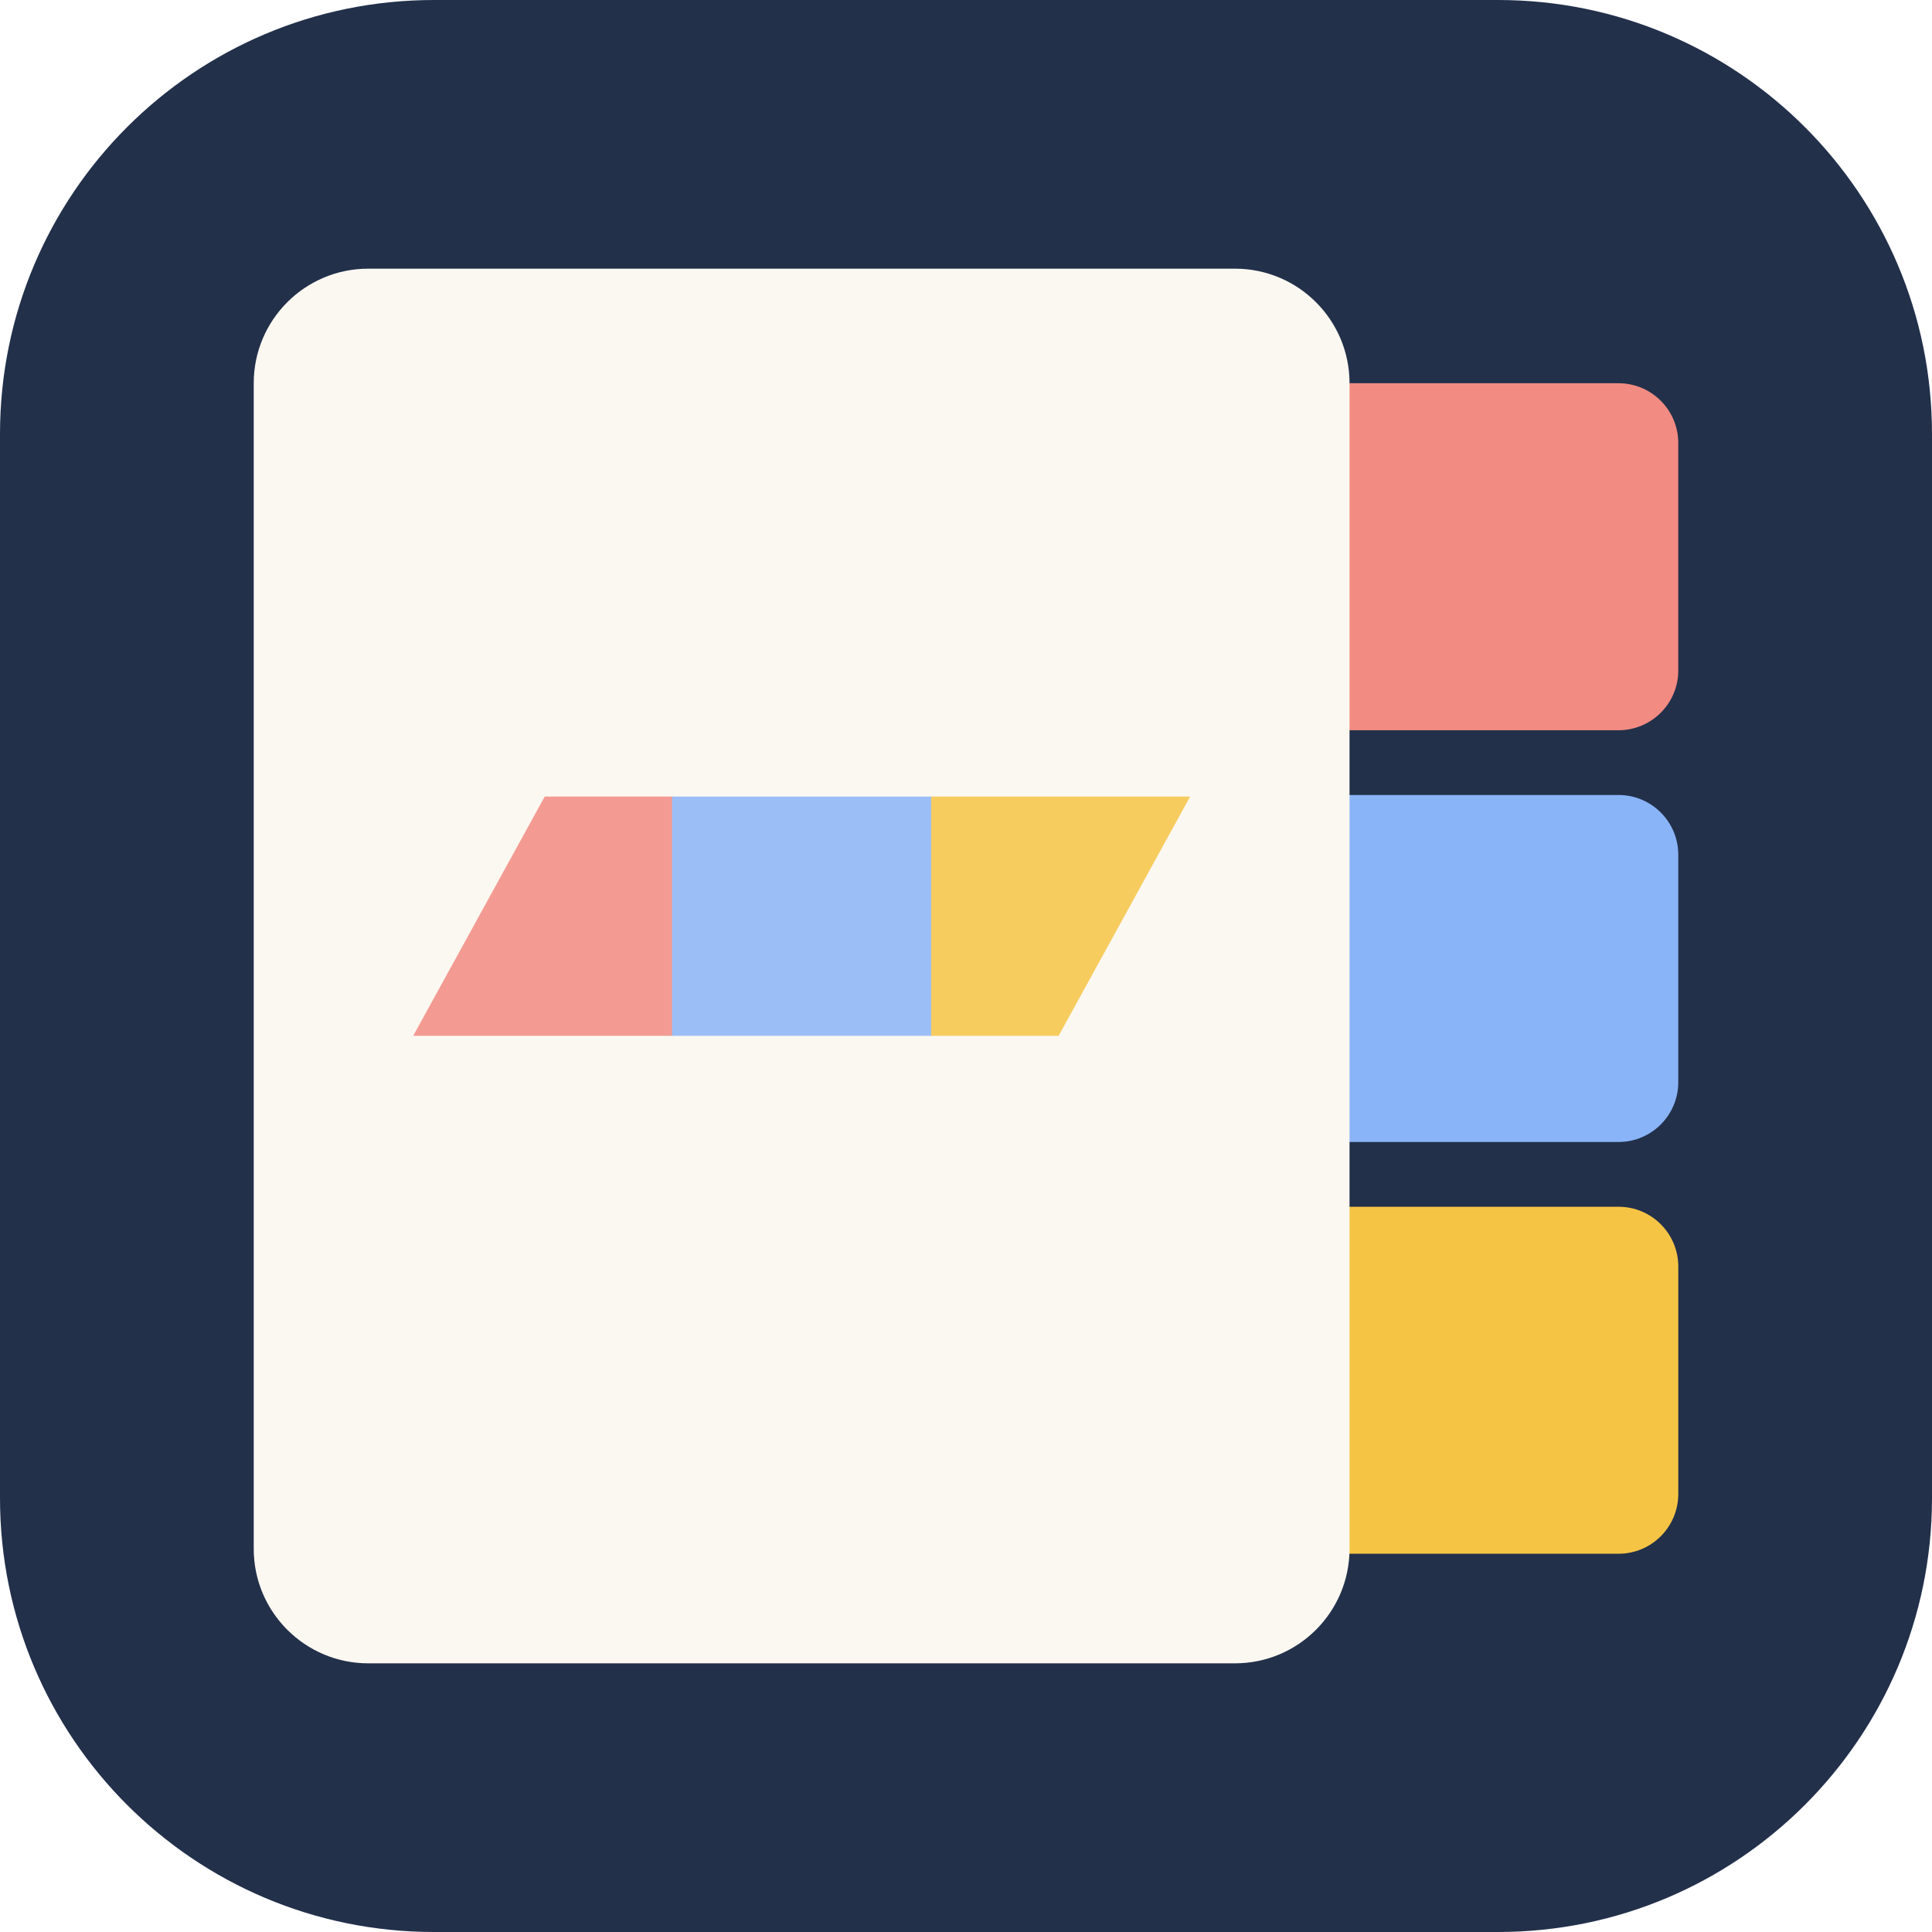
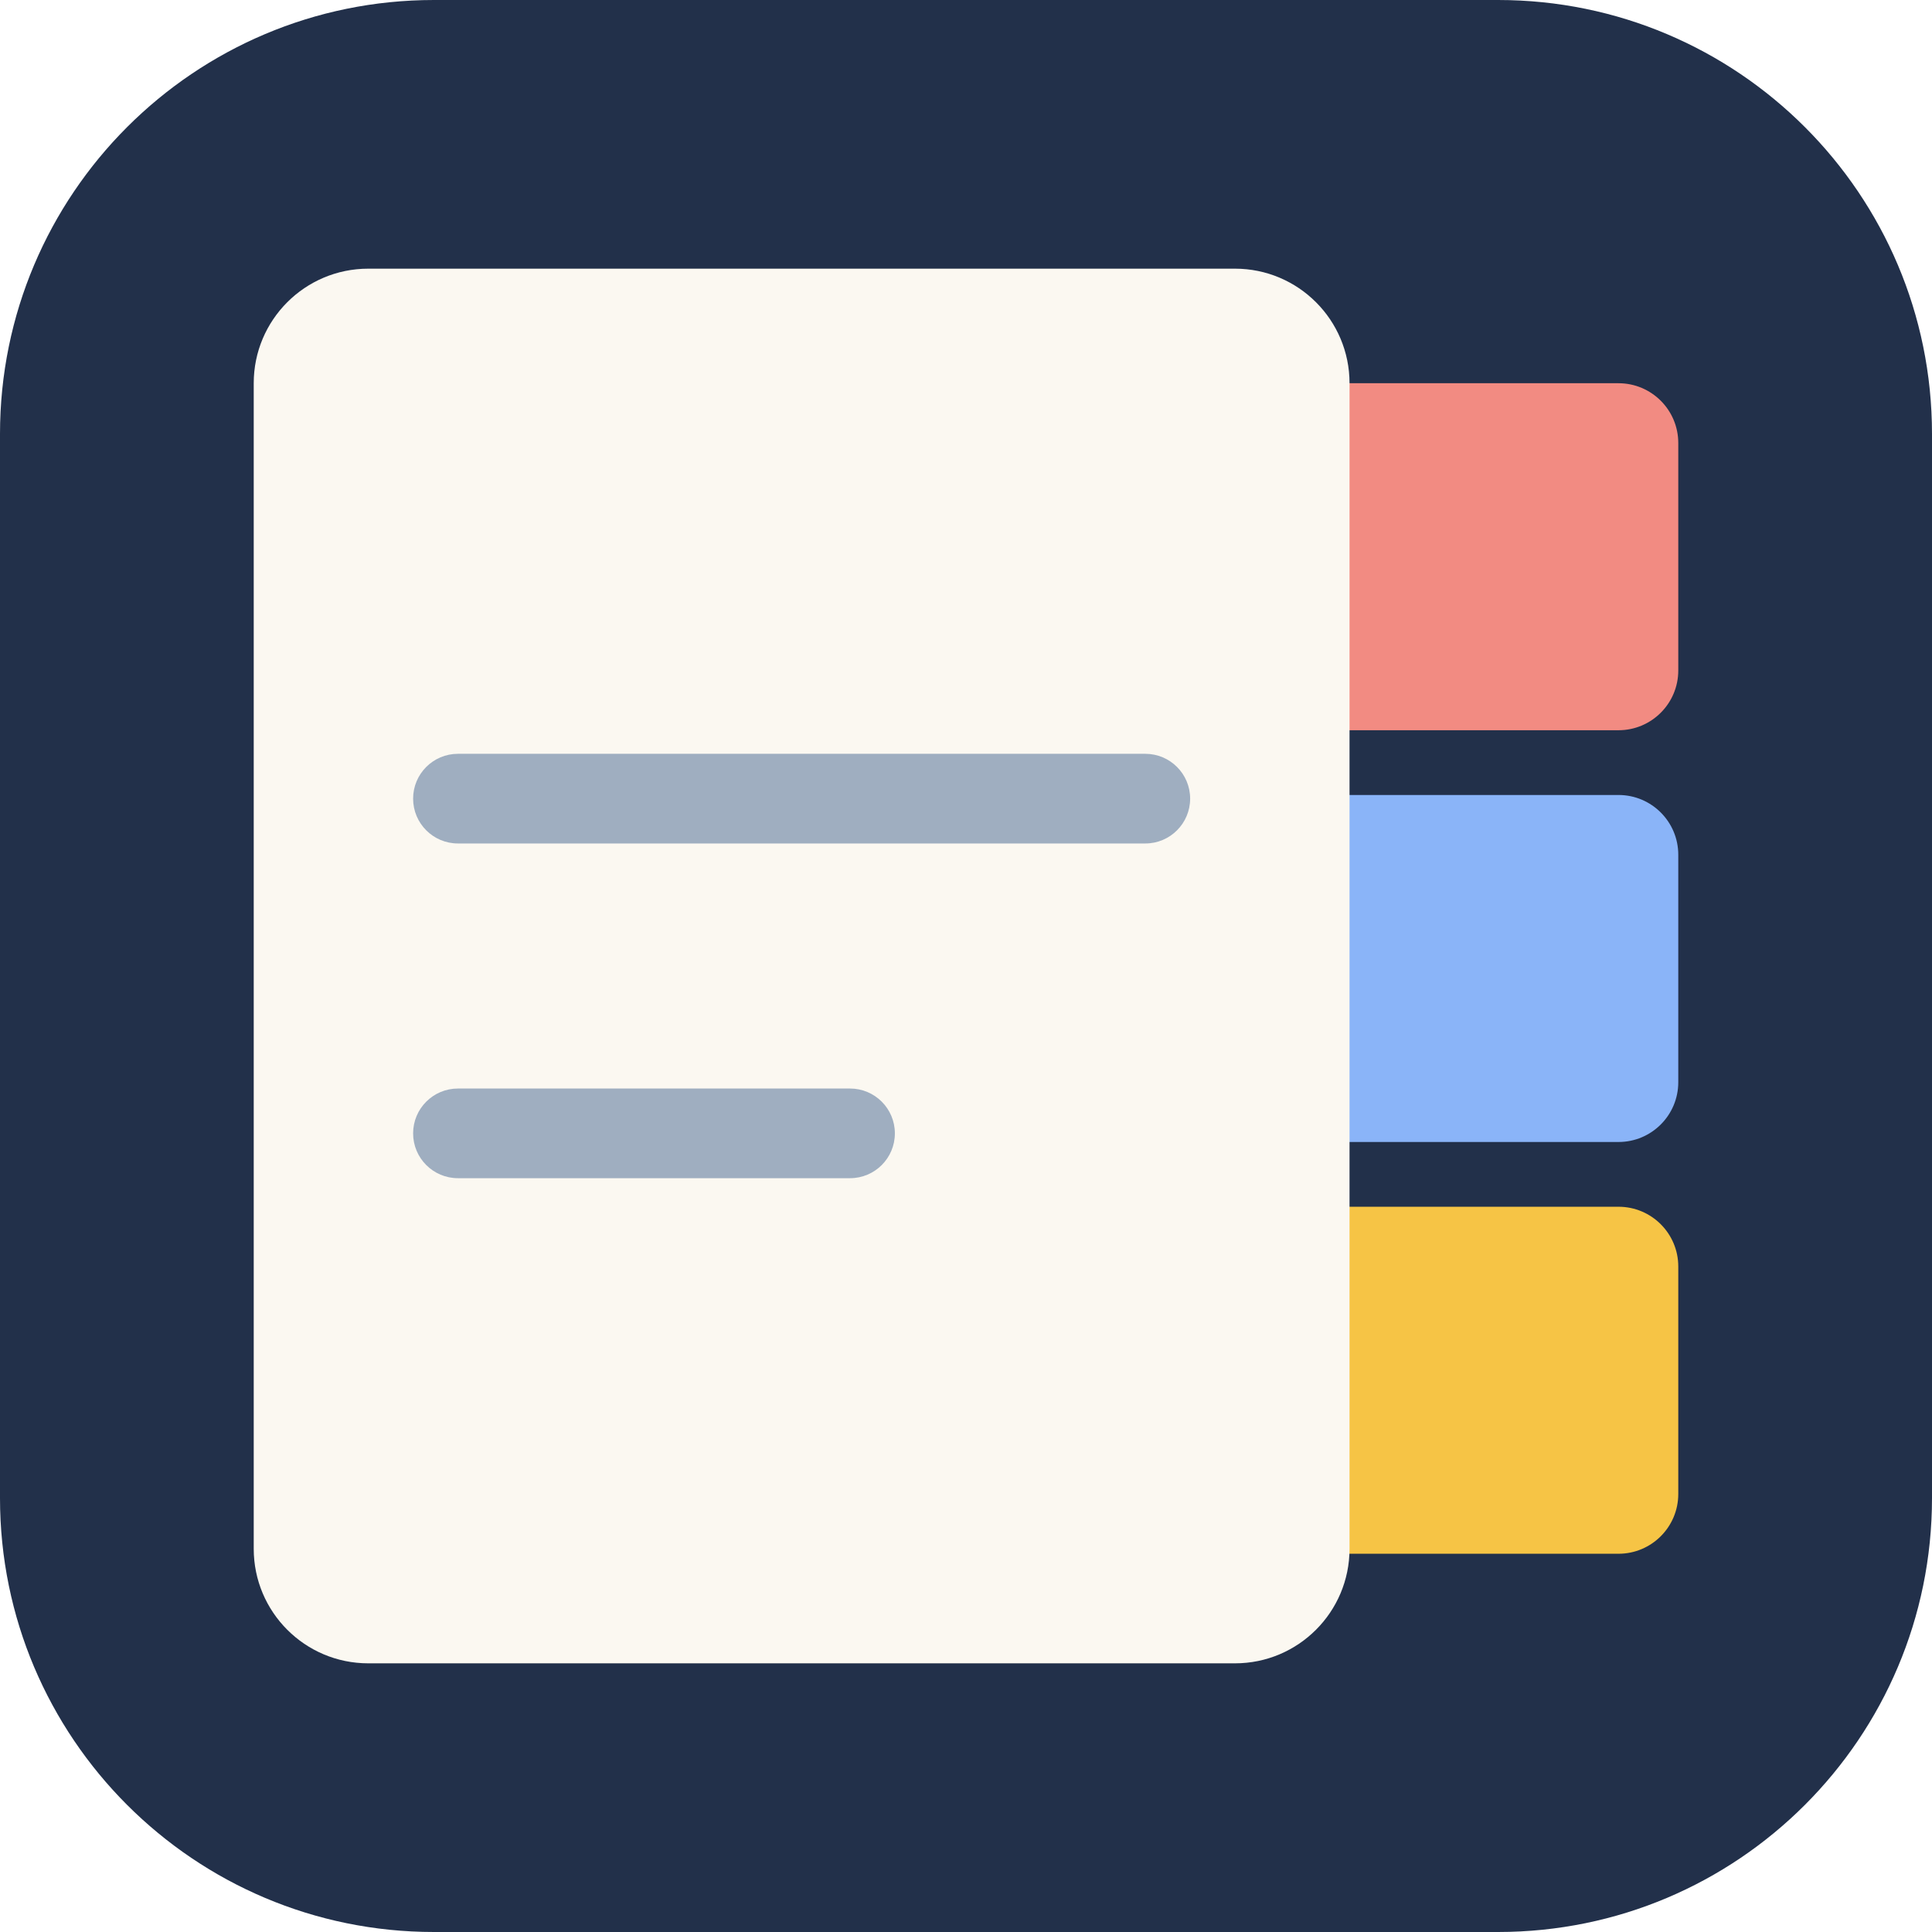
<svg xmlns="http://www.w3.org/2000/svg" viewBox="0 0 1024 1024">
  <path fill="#22304A" d="M230 0H794A230 230 0 0 1 1024 230V794A230 230 0 0 1 794 1024H230A230 230 0 0 1 0 794V230A230 230 0 0 1 230 0Z" />
  <path fill="#F28B82" d="M667.76 203.12H857.84A31.68 31.68 0 0 1 889.52 234.8V355.36A31.68 31.68 0 0 1 857.84 387.04H667.76A31.68 31.68 0 0 1 636.08 355.36V234.8A31.68 31.68 0 0 1 667.76 203.12Z" />
  <path fill="#8AB4F8" d="M667.76 421.36H857.84A31.68 31.68 0 0 1 889.52 453.04V573.6A31.68 31.68 0 0 1 857.84 605.28H667.76A31.68 31.68 0 0 1 636.08 573.6V453.04A31.68 31.68 0 0 1 667.76 421.36Z" />
  <path fill="#F6C445" d="M667.76 639.6H857.84A31.68 31.68 0 0 1 889.52 671.28V791.84A31.68 31.68 0 0 1 857.84 823.52H667.76A31.68 31.68 0 0 1 636.08 791.84V671.28A31.68 31.68 0 0 1 667.76 639.6Z" />
  <path fill="#FBF8F1" d="M195.2 142.4H654.56A60.72 60.72 0 0 1 715.28 203.12V820.88A60.72 60.72 0 0 1 654.56 881.6H195.2A60.72 60.72 0 0 1 134.48 820.88V203.12A60.72 60.72 0 0 1 195.2 142.4Z" />
-   <path fill="#C5CFDB" d="" />
-   <path fill="#F39B93" d="M288.7 422.2 L356.8 422.2 L356.8 549.0 L219.0 549.0 Z" />
-   <path fill="#9BBEF7" d="M356.2 422.2 L494.1 422.2 L494.1 549.0 L356.2 549.0 Z" />
-   <path fill="#F7CC5F" d="M493.5 422.2 L630.8 422.2 L561.1 549.0 L493.5 549.0 Z" />
+   <path fill="#9FAEC0" d="M242.72 399.536H607.04A23.76 23.76 0 0 1 630.8 423.296V423.296A23.76 23.76 0 0 1 607.04 447.056H242.72A23.76 23.76 0 0 1 218.96 423.296V423.296A23.76 23.76 0 0 1 242.72 399.536ZM242.72 576.944H450.541A23.76 23.76 0 0 1 474.301 600.704V600.704A23.76 23.76 0 0 1 450.541 624.464H242.72A23.76 23.76 0 0 1 218.96 600.704V600.704A23.76 23.76 0 0 1 242.72 576.944Z" />
</svg>
